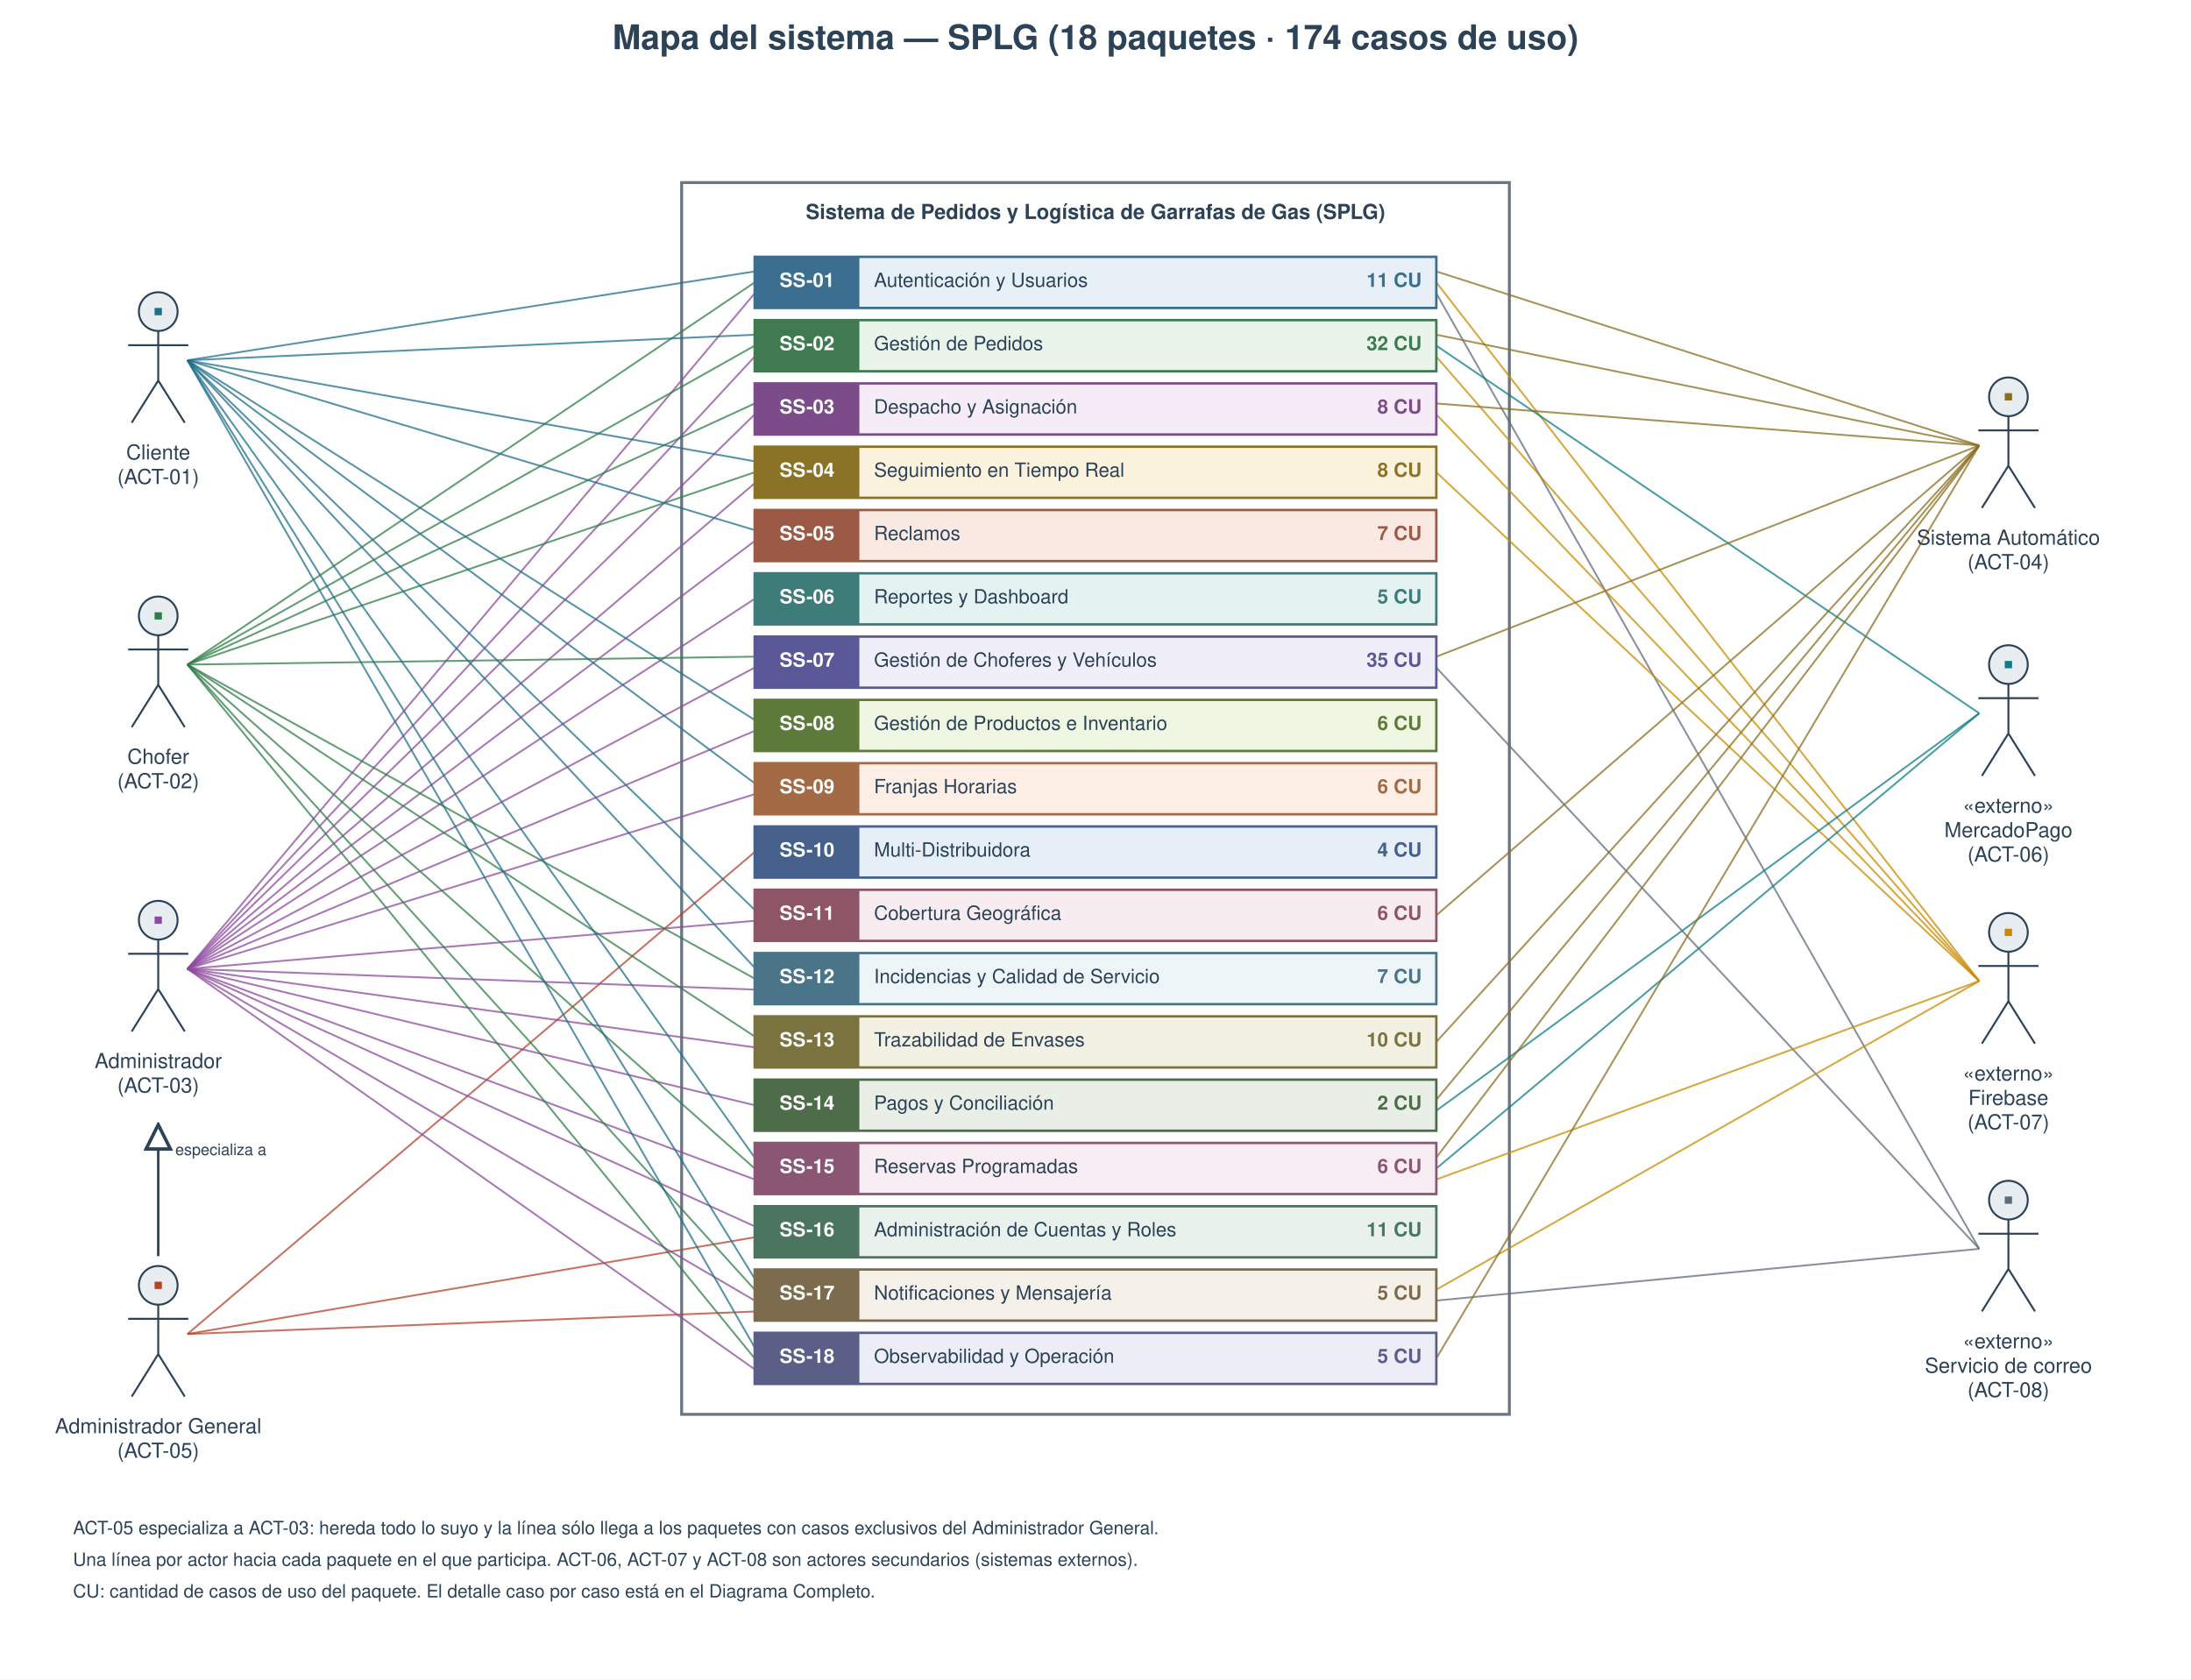
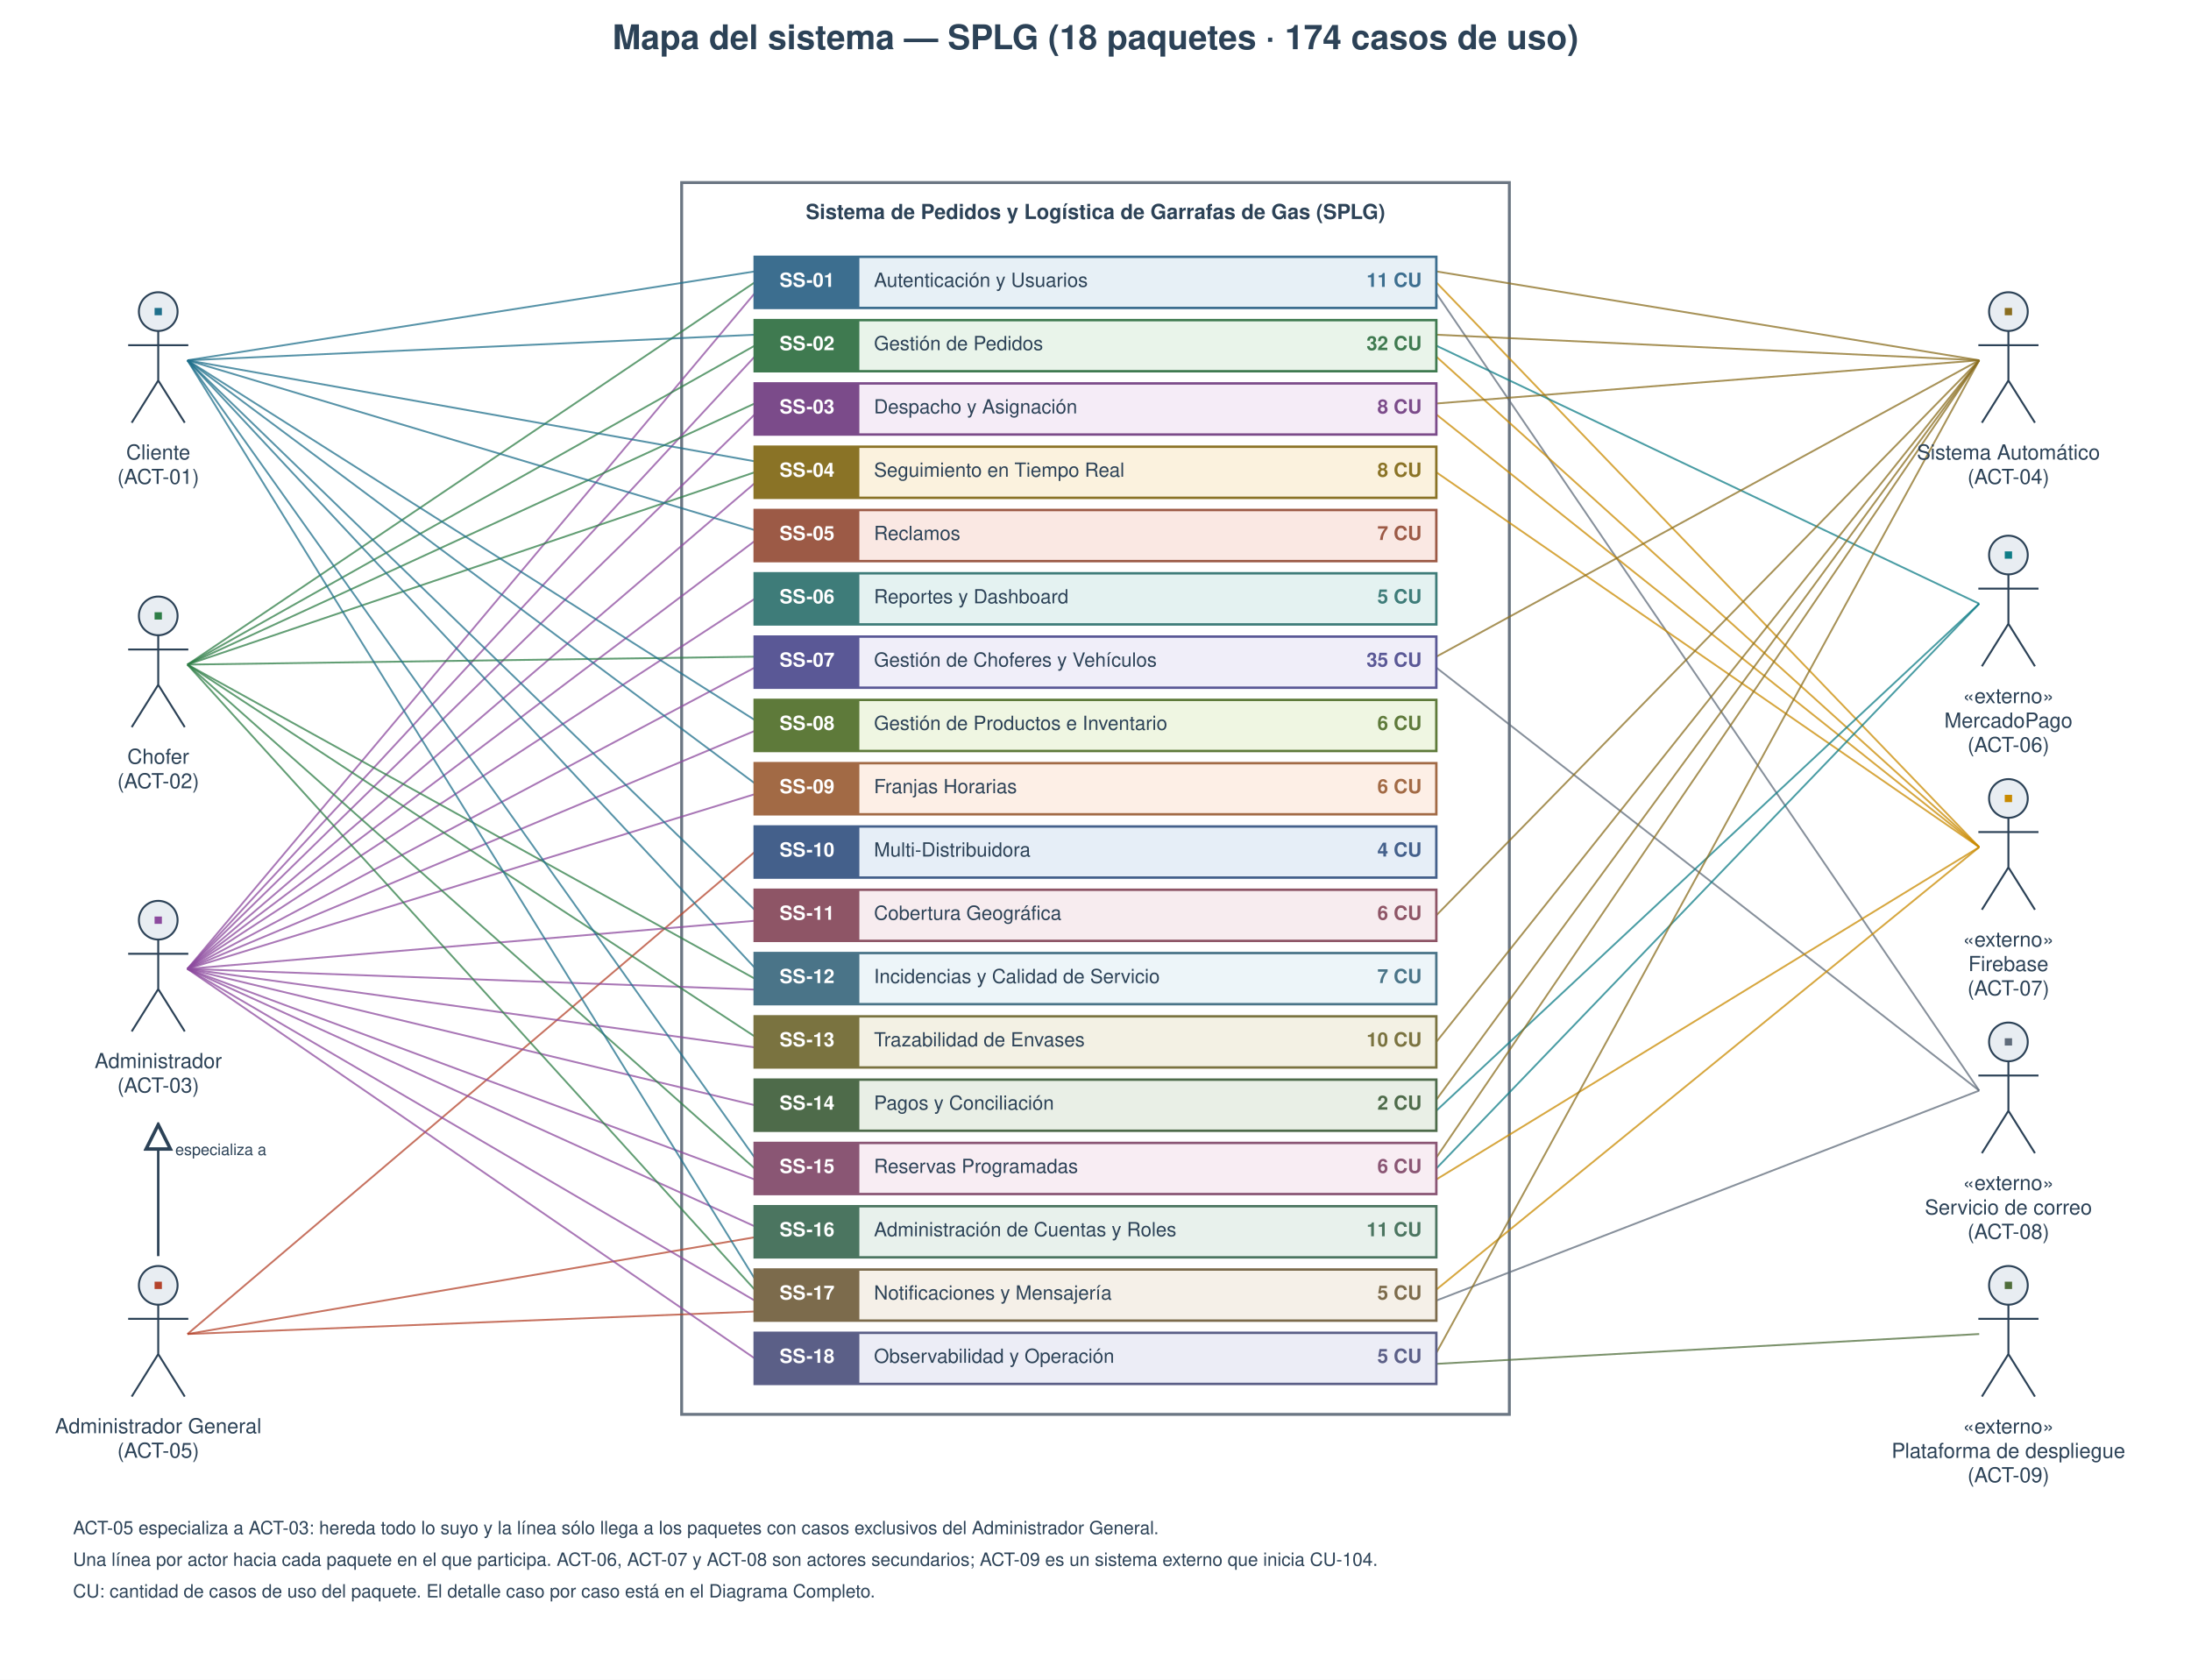
<svg xmlns="http://www.w3.org/2000/svg" width="1800" height="1380" viewBox="0 0 1800 1380" font-family="Helvetica, Arial, sans-serif">
  <defs>
    <marker id="abre" viewBox="0 0 10 10" refX="9" refY="5" markerWidth="9" markerHeight="9" orient="auto-start-reverse">
      <path d="M0 0 L10 5 L0 10" fill="none" stroke="#2C4257" stroke-width="1.4" />
    </marker>
    <marker id="hueco" viewBox="0 0 12 12" refX="11" refY="6" markerWidth="12" markerHeight="12" orient="auto">
      <path d="M1 1 L11 6 L1 11 Z" fill="#FFFFFF" stroke="#2C4257" stroke-width="1.4" />
    </marker>
  </defs>
  <rect width="100%" height="100%" fill="#FFFFFF" />
  <text x="900.0" y="34.0" font-size="28" text-anchor="middle" dominant-baseline="central" fill="#2C4257" font-weight="bold">Mapa del sistema — SPLG (18 paquetes · 174 casos de uso)</text>
  <rect class="limite" data-x="560" data-y="150" data-w="680" data-h="1012" x="560.0" y="150" width="680" height="1012" fill="#FFFFFF" stroke="#6B7683" stroke-width="2.4" />
  <text x="900.0" y="176.0" font-size="17" text-anchor="middle" dominant-baseline="central" fill="#2C4257" font-weight="bold">Sistema de Pedidos y Logística de Garrafas de Gas (SPLG)</text>
  <line class="asoc" data-act="01" data-pq="SS-01" x1="154.0" y1="296.0" x2="620.0" y2="223.0" stroke="#1F6F8B" stroke-width="1.5" opacity=".75" />
  <line class="asoc" data-act="02" data-pq="SS-01" x1="154.0" y1="546.0" x2="620.0" y2="232.0" stroke="#2E7D46" stroke-width="1.5" opacity=".75" />
  <line class="asoc" data-act="03" data-pq="SS-01" x1="154.0" y1="796.0" x2="620.0" y2="241.0" stroke="#8C4A9E" stroke-width="1.5" opacity=".75" />
  <line class="asoc" data-act="01" data-pq="SS-02" x1="154.0" y1="296.0" x2="620.0" y2="275.0" stroke="#1F6F8B" stroke-width="1.5" opacity=".75" />
  <line class="asoc" data-act="02" data-pq="SS-02" x1="154.0" y1="546.0" x2="620.0" y2="284.0" stroke="#2E7D46" stroke-width="1.5" opacity=".75" />
  <line class="asoc" data-act="03" data-pq="SS-02" x1="154.0" y1="796.0" x2="620.0" y2="293.0" stroke="#8C4A9E" stroke-width="1.5" opacity=".75" />
  <line class="asoc" data-act="02" data-pq="SS-03" x1="154.0" y1="546.0" x2="620.0" y2="331.5" stroke="#2E7D46" stroke-width="1.5" opacity=".75" />
  <line class="asoc" data-act="03" data-pq="SS-03" x1="154.0" y1="796.0" x2="620.0" y2="340.5" stroke="#8C4A9E" stroke-width="1.5" opacity=".75" />
  <line class="asoc" data-act="01" data-pq="SS-04" x1="154.0" y1="296.0" x2="620.0" y2="379.0" stroke="#1F6F8B" stroke-width="1.5" opacity=".75" />
  <line class="asoc" data-act="02" data-pq="SS-04" x1="154.0" y1="546.0" x2="620.0" y2="388.0" stroke="#2E7D46" stroke-width="1.5" opacity=".75" />
  <line class="asoc" data-act="03" data-pq="SS-04" x1="154.0" y1="796.0" x2="620.0" y2="397.0" stroke="#8C4A9E" stroke-width="1.5" opacity=".75" />
  <line class="asoc" data-act="01" data-pq="SS-05" x1="154.0" y1="296.0" x2="620.0" y2="435.5" stroke="#1F6F8B" stroke-width="1.5" opacity=".75" />
  <line class="asoc" data-act="03" data-pq="SS-05" x1="154.0" y1="796.0" x2="620.0" y2="444.5" stroke="#8C4A9E" stroke-width="1.5" opacity=".75" />
  <line class="asoc" data-act="03" data-pq="SS-06" x1="154.0" y1="796.0" x2="620.0" y2="492.0" stroke="#8C4A9E" stroke-width="1.5" opacity=".75" />
  <line class="asoc" data-act="02" data-pq="SS-07" x1="154.0" y1="546.0" x2="620.0" y2="539.5" stroke="#2E7D46" stroke-width="1.5" opacity=".75" />
  <line class="asoc" data-act="03" data-pq="SS-07" x1="154.0" y1="796.0" x2="620.0" y2="548.5" stroke="#8C4A9E" stroke-width="1.5" opacity=".75" />
  <line class="asoc" data-act="01" data-pq="SS-08" x1="154.0" y1="296.0" x2="620.0" y2="591.5" stroke="#1F6F8B" stroke-width="1.5" opacity=".75" />
  <line class="asoc" data-act="03" data-pq="SS-08" x1="154.0" y1="796.0" x2="620.0" y2="600.5" stroke="#8C4A9E" stroke-width="1.5" opacity=".75" />
  <line class="asoc" data-act="01" data-pq="SS-09" x1="154.0" y1="296.0" x2="620.0" y2="643.5" stroke="#1F6F8B" stroke-width="1.5" opacity=".75" />
  <line class="asoc" data-act="03" data-pq="SS-09" x1="154.0" y1="796.0" x2="620.0" y2="652.5" stroke="#8C4A9E" stroke-width="1.5" opacity=".75" />
  <line class="asoc" data-act="05" data-pq="SS-10" x1="154.0" y1="1096.0" x2="620.0" y2="700.0" stroke="#B4432B" stroke-width="1.5" opacity=".75" />
  <line class="asoc" data-act="01" data-pq="SS-11" x1="154.0" y1="296.0" x2="620.0" y2="747.5" stroke="#1F6F8B" stroke-width="1.5" opacity=".75" />
  <line class="asoc" data-act="03" data-pq="SS-11" x1="154.0" y1="796.0" x2="620.0" y2="756.5" stroke="#8C4A9E" stroke-width="1.5" opacity=".75" />
  <line class="asoc" data-act="01" data-pq="SS-12" x1="154.0" y1="296.0" x2="620.0" y2="795.0" stroke="#1F6F8B" stroke-width="1.5" opacity=".75" />
  <line class="asoc" data-act="02" data-pq="SS-12" x1="154.0" y1="546.0" x2="620.0" y2="804.0" stroke="#2E7D46" stroke-width="1.5" opacity=".75" />
  <line class="asoc" data-act="03" data-pq="SS-12" x1="154.0" y1="796.0" x2="620.0" y2="813.0" stroke="#8C4A9E" stroke-width="1.5" opacity=".75" />
  <line class="asoc" data-act="02" data-pq="SS-13" x1="154.0" y1="546.0" x2="620.0" y2="851.5" stroke="#2E7D46" stroke-width="1.5" opacity=".75" />
  <line class="asoc" data-act="03" data-pq="SS-13" x1="154.0" y1="796.0" x2="620.0" y2="860.5" stroke="#8C4A9E" stroke-width="1.5" opacity=".75" />
  <line class="asoc" data-act="03" data-pq="SS-14" x1="154.0" y1="796.0" x2="620.0" y2="908.0" stroke="#8C4A9E" stroke-width="1.5" opacity=".75" />
  <line class="asoc" data-act="01" data-pq="SS-15" x1="154.0" y1="296.0" x2="620.0" y2="951.0" stroke="#1F6F8B" stroke-width="1.5" opacity=".75" />
  <line class="asoc" data-act="02" data-pq="SS-15" x1="154.0" y1="546.0" x2="620.0" y2="960.0" stroke="#2E7D46" stroke-width="1.5" opacity=".75" />
  <line class="asoc" data-act="03" data-pq="SS-15" x1="154.0" y1="796.0" x2="620.0" y2="969.0" stroke="#8C4A9E" stroke-width="1.5" opacity=".75" />
  <line class="asoc" data-act="03" data-pq="SS-16" x1="154.0" y1="796.0" x2="620.0" y2="1007.5" stroke="#8C4A9E" stroke-width="1.5" opacity=".75" />
  <line class="asoc" data-act="05" data-pq="SS-16" x1="154.0" y1="1096.0" x2="620.0" y2="1016.5" stroke="#B4432B" stroke-width="1.5" opacity=".75" />
  <line class="asoc" data-act="01" data-pq="SS-17" x1="154.0" y1="296.0" x2="620.0" y2="1050.5" stroke="#1F6F8B" stroke-width="1.5" opacity=".75" />
  <line class="asoc" data-act="02" data-pq="SS-17" x1="154.0" y1="546.0" x2="620.0" y2="1059.5" stroke="#2E7D46" stroke-width="1.5" opacity=".75" />
  <line class="asoc" data-act="03" data-pq="SS-17" x1="154.0" y1="796.0" x2="620.0" y2="1068.5" stroke="#8C4A9E" stroke-width="1.5" opacity=".75" />
  <line class="asoc" data-act="05" data-pq="SS-17" x1="154.0" y1="1096.0" x2="620.0" y2="1077.5" stroke="#B4432B" stroke-width="1.5" opacity=".75" />
-   <line class="asoc" data-act="01" data-pq="SS-18" x1="154.0" y1="296.0" x2="620.0" y2="1107.0" stroke="#1F6F8B" stroke-width="1.5" opacity=".75" />
-   <line class="asoc" data-act="02" data-pq="SS-18" x1="154.0" y1="546.0" x2="620.0" y2="1116.0" stroke="#2E7D46" stroke-width="1.5" opacity=".75" />
-   <line class="asoc" data-act="03" data-pq="SS-18" x1="154.0" y1="796.0" x2="620.0" y2="1125.0" stroke="#8C4A9E" stroke-width="1.5" opacity=".75" />
-   <line class="asoc" data-act="04" data-pq="SS-01" x1="1626.0" y1="366.0" x2="1180.0" y2="223.0" stroke="#8A6D1F" stroke-width="1.5" opacity=".75" />
-   <line class="asoc" data-act="07" data-pq="SS-01" x1="1626.0" y1="806.0" x2="1180.0" y2="232.0" stroke="#C98A00" stroke-width="1.5" opacity=".75" />
-   <line class="asoc" data-act="08" data-pq="SS-01" x1="1626.0" y1="1026.0" x2="1180.0" y2="241.0" stroke="#5F6B7A" stroke-width="1.5" opacity=".75" />
-   <line class="asoc" data-act="04" data-pq="SS-02" x1="1626.0" y1="366.0" x2="1180.0" y2="275.0" stroke="#8A6D1F" stroke-width="1.5" opacity=".75" />
-   <line class="asoc" data-act="06" data-pq="SS-02" x1="1626.0" y1="586.0" x2="1180.0" y2="284.0" stroke="#0E7C86" stroke-width="1.5" opacity=".75" />
-   <line class="asoc" data-act="07" data-pq="SS-02" x1="1626.0" y1="806.0" x2="1180.0" y2="293.0" stroke="#C98A00" stroke-width="1.5" opacity=".75" />
-   <line class="asoc" data-act="04" data-pq="SS-03" x1="1626.0" y1="366.0" x2="1180.0" y2="331.5" stroke="#8A6D1F" stroke-width="1.5" opacity=".75" />
-   <line class="asoc" data-act="07" data-pq="SS-03" x1="1626.0" y1="806.0" x2="1180.0" y2="340.5" stroke="#C98A00" stroke-width="1.5" opacity=".75" />
-   <line class="asoc" data-act="07" data-pq="SS-04" x1="1626.0" y1="806.0" x2="1180.0" y2="388.0" stroke="#C98A00" stroke-width="1.5" opacity=".75" />
-   <line class="asoc" data-act="04" data-pq="SS-07" x1="1626.0" y1="366.0" x2="1180.0" y2="539.5" stroke="#8A6D1F" stroke-width="1.5" opacity=".75" />
-   <line class="asoc" data-act="08" data-pq="SS-07" x1="1626.0" y1="1026.0" x2="1180.0" y2="548.5" stroke="#5F6B7A" stroke-width="1.5" opacity=".75" />
-   <line class="asoc" data-act="04" data-pq="SS-11" x1="1626.0" y1="366.0" x2="1180.0" y2="752.0" stroke="#8A6D1F" stroke-width="1.5" opacity=".75" />
-   <line class="asoc" data-act="04" data-pq="SS-13" x1="1626.0" y1="366.0" x2="1180.0" y2="856.0" stroke="#8A6D1F" stroke-width="1.5" opacity=".75" />
-   <line class="asoc" data-act="04" data-pq="SS-14" x1="1626.0" y1="366.0" x2="1180.0" y2="903.5" stroke="#8A6D1F" stroke-width="1.5" opacity=".75" />
-   <line class="asoc" data-act="06" data-pq="SS-14" x1="1626.0" y1="586.0" x2="1180.0" y2="912.5" stroke="#0E7C86" stroke-width="1.5" opacity=".75" />
-   <line class="asoc" data-act="04" data-pq="SS-15" x1="1626.0" y1="366.0" x2="1180.0" y2="951.0" stroke="#8A6D1F" stroke-width="1.5" opacity=".75" />
-   <line class="asoc" data-act="06" data-pq="SS-15" x1="1626.0" y1="586.0" x2="1180.0" y2="960.0" stroke="#0E7C86" stroke-width="1.5" opacity=".75" />
-   <line class="asoc" data-act="07" data-pq="SS-15" x1="1626.0" y1="806.0" x2="1180.0" y2="969.0" stroke="#C98A00" stroke-width="1.5" opacity=".75" />
-   <line class="asoc" data-act="07" data-pq="SS-17" x1="1626.0" y1="806.0" x2="1180.0" y2="1059.5" stroke="#C98A00" stroke-width="1.5" opacity=".75" />
-   <line class="asoc" data-act="08" data-pq="SS-17" x1="1626.0" y1="1026.0" x2="1180.0" y2="1068.5" stroke="#5F6B7A" stroke-width="1.5" opacity=".75" />
-   <line class="asoc" data-act="04" data-pq="SS-18" x1="1626.0" y1="366.0" x2="1180.0" y2="1116.0" stroke="#8A6D1F" stroke-width="1.5" opacity=".75" />
+   <line class="asoc" data-act="03" data-pq="SS-18" x1="154.0" y1="796.0" x2="620.0" y2="1116.0" stroke="#8C4A9E" stroke-width="1.5" opacity=".75" />
+   <line class="asoc" data-act="04" data-pq="SS-01" x1="1626.0" y1="296.0" x2="1180.0" y2="223.0" stroke="#8A6D1F" stroke-width="1.5" opacity=".75" />
+   <line class="asoc" data-act="07" data-pq="SS-01" x1="1626.0" y1="696.0" x2="1180.0" y2="232.0" stroke="#C98A00" stroke-width="1.5" opacity=".75" />
+   <line class="asoc" data-act="08" data-pq="SS-01" x1="1626.0" y1="896.0" x2="1180.0" y2="241.0" stroke="#5F6B7A" stroke-width="1.5" opacity=".75" />
+   <line class="asoc" data-act="04" data-pq="SS-02" x1="1626.0" y1="296.0" x2="1180.0" y2="275.0" stroke="#8A6D1F" stroke-width="1.5" opacity=".75" />
+   <line class="asoc" data-act="06" data-pq="SS-02" x1="1626.0" y1="496.0" x2="1180.0" y2="284.0" stroke="#0E7C86" stroke-width="1.5" opacity=".75" />
+   <line class="asoc" data-act="07" data-pq="SS-02" x1="1626.0" y1="696.0" x2="1180.0" y2="293.0" stroke="#C98A00" stroke-width="1.5" opacity=".75" />
+   <line class="asoc" data-act="04" data-pq="SS-03" x1="1626.0" y1="296.0" x2="1180.0" y2="331.5" stroke="#8A6D1F" stroke-width="1.5" opacity=".75" />
+   <line class="asoc" data-act="07" data-pq="SS-03" x1="1626.0" y1="696.0" x2="1180.0" y2="340.5" stroke="#C98A00" stroke-width="1.5" opacity=".75" />
+   <line class="asoc" data-act="07" data-pq="SS-04" x1="1626.0" y1="696.0" x2="1180.0" y2="388.0" stroke="#C98A00" stroke-width="1.5" opacity=".75" />
+   <line class="asoc" data-act="04" data-pq="SS-07" x1="1626.0" y1="296.0" x2="1180.0" y2="539.5" stroke="#8A6D1F" stroke-width="1.5" opacity=".75" />
+   <line class="asoc" data-act="08" data-pq="SS-07" x1="1626.0" y1="896.0" x2="1180.0" y2="548.5" stroke="#5F6B7A" stroke-width="1.5" opacity=".75" />
+   <line class="asoc" data-act="04" data-pq="SS-11" x1="1626.0" y1="296.0" x2="1180.0" y2="752.0" stroke="#8A6D1F" stroke-width="1.5" opacity=".75" />
+   <line class="asoc" data-act="04" data-pq="SS-13" x1="1626.0" y1="296.0" x2="1180.0" y2="856.0" stroke="#8A6D1F" stroke-width="1.5" opacity=".75" />
+   <line class="asoc" data-act="04" data-pq="SS-14" x1="1626.0" y1="296.0" x2="1180.0" y2="903.5" stroke="#8A6D1F" stroke-width="1.5" opacity=".75" />
+   <line class="asoc" data-act="06" data-pq="SS-14" x1="1626.0" y1="496.0" x2="1180.0" y2="912.5" stroke="#0E7C86" stroke-width="1.5" opacity=".75" />
+   <line class="asoc" data-act="04" data-pq="SS-15" x1="1626.0" y1="296.0" x2="1180.0" y2="951.0" stroke="#8A6D1F" stroke-width="1.5" opacity=".75" />
+   <line class="asoc" data-act="06" data-pq="SS-15" x1="1626.0" y1="496.0" x2="1180.0" y2="960.0" stroke="#0E7C86" stroke-width="1.5" opacity=".75" />
+   <line class="asoc" data-act="07" data-pq="SS-15" x1="1626.0" y1="696.0" x2="1180.0" y2="969.0" stroke="#C98A00" stroke-width="1.5" opacity=".75" />
+   <line class="asoc" data-act="07" data-pq="SS-17" x1="1626.0" y1="696.0" x2="1180.0" y2="1059.5" stroke="#C98A00" stroke-width="1.5" opacity=".75" />
+   <line class="asoc" data-act="08" data-pq="SS-17" x1="1626.0" y1="896.0" x2="1180.0" y2="1068.5" stroke="#5F6B7A" stroke-width="1.5" opacity=".75" />
+   <line class="asoc" data-act="04" data-pq="SS-18" x1="1626.0" y1="296.0" x2="1180.0" y2="1111.5" stroke="#8A6D1F" stroke-width="1.5" opacity=".75" />
+   <line class="asoc" data-act="09" data-pq="SS-18" x1="1626.0" y1="1096.0" x2="1180.0" y2="1120.5" stroke="#4F6D3A" stroke-width="1.5" opacity=".75" />
  <g class="paquete" data-pq="SS-01" data-n="11">
    <rect x="620.0" y="211" width="560" height="42" fill="#E7F0F6" stroke="#3C6E8F" stroke-width="2" />
    <rect x="620.0" y="211" width="86" height="42" fill="#3C6E8F" />
    <text x="663.0" y="232.0" font-size="16" text-anchor="middle" dominant-baseline="central" fill="#FFFFFF" font-weight="bold">SS-01</text>
    <text x="718.0" y="232.0" font-size="16" text-anchor="start" dominant-baseline="central" fill="#2C4257">Autenticación y Usuarios</text>
    <text x="1168.0" y="232.0" font-size="16" text-anchor="end" dominant-baseline="central" fill="#3C6E8F" font-weight="bold">11 CU</text>
  </g>
  <g class="paquete" data-pq="SS-02" data-n="32">
    <rect x="620.0" y="263" width="560" height="42" fill="#E9F4EA" stroke="#3F7A50" stroke-width="2" />
    <rect x="620.0" y="263" width="86" height="42" fill="#3F7A50" />
    <text x="663.0" y="284.0" font-size="16" text-anchor="middle" dominant-baseline="central" fill="#FFFFFF" font-weight="bold">SS-02</text>
    <text x="718.0" y="284.0" font-size="16" text-anchor="start" dominant-baseline="central" fill="#2C4257">Gestión de Pedidos</text>
    <text x="1168.0" y="284.0" font-size="16" text-anchor="end" dominant-baseline="central" fill="#3F7A50" font-weight="bold">32 CU</text>
  </g>
  <g class="paquete" data-pq="SS-03" data-n="8">
    <rect x="620.0" y="315" width="560" height="42" fill="#F5ECF7" stroke="#7B4B8A" stroke-width="2" />
    <rect x="620.0" y="315" width="86" height="42" fill="#7B4B8A" />
    <text x="663.0" y="336.0" font-size="16" text-anchor="middle" dominant-baseline="central" fill="#FFFFFF" font-weight="bold">SS-03</text>
    <text x="718.0" y="336.0" font-size="16" text-anchor="start" dominant-baseline="central" fill="#2C4257">Despacho y Asignación</text>
    <text x="1168.0" y="336.0" font-size="16" text-anchor="end" dominant-baseline="central" fill="#7B4B8A" font-weight="bold">8 CU</text>
  </g>
  <g class="paquete" data-pq="SS-04" data-n="8">
    <rect x="620.0" y="367" width="560" height="42" fill="#FBF2DE" stroke="#8A7326" stroke-width="2" />
    <rect x="620.0" y="367" width="86" height="42" fill="#8A7326" />
    <text x="663.0" y="388.0" font-size="16" text-anchor="middle" dominant-baseline="central" fill="#FFFFFF" font-weight="bold">SS-04</text>
    <text x="718.0" y="388.0" font-size="16" text-anchor="start" dominant-baseline="central" fill="#2C4257">Seguimiento en Tiempo Real</text>
    <text x="1168.0" y="388.0" font-size="16" text-anchor="end" dominant-baseline="central" fill="#8A7326" font-weight="bold">8 CU</text>
  </g>
  <g class="paquete" data-pq="SS-05" data-n="7">
    <rect x="620.0" y="419" width="560" height="42" fill="#FAE8E3" stroke="#9C5A46" stroke-width="2" />
    <rect x="620.0" y="419" width="86" height="42" fill="#9C5A46" />
    <text x="663.0" y="440.0" font-size="16" text-anchor="middle" dominant-baseline="central" fill="#FFFFFF" font-weight="bold">SS-05</text>
    <text x="718.0" y="440.0" font-size="16" text-anchor="start" dominant-baseline="central" fill="#2C4257">Reclamos</text>
    <text x="1168.0" y="440.0" font-size="16" text-anchor="end" dominant-baseline="central" fill="#9C5A46" font-weight="bold">7 CU</text>
  </g>
  <g class="paquete" data-pq="SS-06" data-n="5">
    <rect x="620.0" y="471" width="560" height="42" fill="#E4F2F1" stroke="#3E7C79" stroke-width="2" />
    <rect x="620.0" y="471" width="86" height="42" fill="#3E7C79" />
    <text x="663.0" y="492.0" font-size="16" text-anchor="middle" dominant-baseline="central" fill="#FFFFFF" font-weight="bold">SS-06</text>
    <text x="718.0" y="492.0" font-size="16" text-anchor="start" dominant-baseline="central" fill="#2C4257">Reportes y Dashboard</text>
    <text x="1168.0" y="492.0" font-size="16" text-anchor="end" dominant-baseline="central" fill="#3E7C79" font-weight="bold">5 CU</text>
  </g>
  <g class="paquete" data-pq="SS-07" data-n="35">
    <rect x="620.0" y="523" width="560" height="42" fill="#F0EEF9" stroke="#5A5896" stroke-width="2" />
    <rect x="620.0" y="523" width="86" height="42" fill="#5A5896" />
    <text x="663.0" y="544.0" font-size="16" text-anchor="middle" dominant-baseline="central" fill="#FFFFFF" font-weight="bold">SS-07</text>
    <text x="718.0" y="544.0" font-size="16" text-anchor="start" dominant-baseline="central" fill="#2C4257">Gestión de Choferes y Vehículos</text>
    <text x="1168.0" y="544.0" font-size="16" text-anchor="end" dominant-baseline="central" fill="#5A5896" font-weight="bold">35 CU</text>
  </g>
  <g class="paquete" data-pq="SS-08" data-n="6">
    <rect x="620.0" y="575" width="560" height="42" fill="#EFF6E2" stroke="#5E7A3A" stroke-width="2" />
    <rect x="620.0" y="575" width="86" height="42" fill="#5E7A3A" />
    <text x="663.0" y="596.0" font-size="16" text-anchor="middle" dominant-baseline="central" fill="#FFFFFF" font-weight="bold">SS-08</text>
    <text x="718.0" y="596.0" font-size="16" text-anchor="start" dominant-baseline="central" fill="#2C4257">Gestión de Productos e Inventario</text>
    <text x="1168.0" y="596.0" font-size="16" text-anchor="end" dominant-baseline="central" fill="#5E7A3A" font-weight="bold">6 CU</text>
  </g>
  <g class="paquete" data-pq="SS-09" data-n="6">
    <rect x="620.0" y="627" width="560" height="42" fill="#FDEFE6" stroke="#A26A45" stroke-width="2" />
    <rect x="620.0" y="627" width="86" height="42" fill="#A26A45" />
    <text x="663.0" y="648.0" font-size="16" text-anchor="middle" dominant-baseline="central" fill="#FFFFFF" font-weight="bold">SS-09</text>
    <text x="718.0" y="648.0" font-size="16" text-anchor="start" dominant-baseline="central" fill="#2C4257">Franjas Horarias</text>
    <text x="1168.0" y="648.0" font-size="16" text-anchor="end" dominant-baseline="central" fill="#A26A45" font-weight="bold">6 CU</text>
  </g>
  <g class="paquete" data-pq="SS-10" data-n="4">
    <rect x="620.0" y="679" width="560" height="42" fill="#E6EEF7" stroke="#44608B" stroke-width="2" />
    <rect x="620.0" y="679" width="86" height="42" fill="#44608B" />
    <text x="663.0" y="700.0" font-size="16" text-anchor="middle" dominant-baseline="central" fill="#FFFFFF" font-weight="bold">SS-10</text>
    <text x="718.0" y="700.0" font-size="16" text-anchor="start" dominant-baseline="central" fill="#2C4257">Multi-Distribuidora</text>
    <text x="1168.0" y="700.0" font-size="16" text-anchor="end" dominant-baseline="central" fill="#44608B" font-weight="bold">4 CU</text>
  </g>
  <g class="paquete" data-pq="SS-11" data-n="6">
    <rect x="620.0" y="731" width="560" height="42" fill="#F7ECEF" stroke="#8E5566" stroke-width="2" />
    <rect x="620.0" y="731" width="86" height="42" fill="#8E5566" />
    <text x="663.0" y="752.0" font-size="16" text-anchor="middle" dominant-baseline="central" fill="#FFFFFF" font-weight="bold">SS-11</text>
    <text x="718.0" y="752.0" font-size="16" text-anchor="start" dominant-baseline="central" fill="#2C4257">Cobertura Geográfica</text>
    <text x="1168.0" y="752.0" font-size="16" text-anchor="end" dominant-baseline="central" fill="#8E5566" font-weight="bold">6 CU</text>
  </g>
  <g class="paquete" data-pq="SS-12" data-n="7">
    <rect x="620.0" y="783" width="560" height="42" fill="#EDF5F9" stroke="#4A7488" stroke-width="2" />
    <rect x="620.0" y="783" width="86" height="42" fill="#4A7488" />
    <text x="663.0" y="804.0" font-size="16" text-anchor="middle" dominant-baseline="central" fill="#FFFFFF" font-weight="bold">SS-12</text>
    <text x="718.0" y="804.0" font-size="16" text-anchor="start" dominant-baseline="central" fill="#2C4257">Incidencias y Calidad de Servicio</text>
    <text x="1168.0" y="804.0" font-size="16" text-anchor="end" dominant-baseline="central" fill="#4A7488" font-weight="bold">7 CU</text>
  </g>
  <g class="paquete" data-pq="SS-13" data-n="10">
    <rect x="620.0" y="835" width="560" height="42" fill="#F3F1E4" stroke="#7A7340" stroke-width="2" />
    <rect x="620.0" y="835" width="86" height="42" fill="#7A7340" />
    <text x="663.0" y="856.0" font-size="16" text-anchor="middle" dominant-baseline="central" fill="#FFFFFF" font-weight="bold">SS-13</text>
    <text x="718.0" y="856.0" font-size="16" text-anchor="start" dominant-baseline="central" fill="#2C4257">Trazabilidad de Envases</text>
    <text x="1168.0" y="856.0" font-size="16" text-anchor="end" dominant-baseline="central" fill="#7A7340" font-weight="bold">10 CU</text>
  </g>
  <g class="paquete" data-pq="SS-14" data-n="2">
    <rect x="620.0" y="887" width="560" height="42" fill="#E9EFE6" stroke="#4E6B4A" stroke-width="2" />
    <rect x="620.0" y="887" width="86" height="42" fill="#4E6B4A" />
    <text x="663.0" y="908.0" font-size="16" text-anchor="middle" dominant-baseline="central" fill="#FFFFFF" font-weight="bold">SS-14</text>
    <text x="718.0" y="908.0" font-size="16" text-anchor="start" dominant-baseline="central" fill="#2C4257">Pagos y Conciliación</text>
    <text x="1168.0" y="908.0" font-size="16" text-anchor="end" dominant-baseline="central" fill="#4E6B4A" font-weight="bold">2 CU</text>
  </g>
  <g class="paquete" data-pq="SS-15" data-n="6">
    <rect x="620.0" y="939" width="560" height="42" fill="#F8EDF3" stroke="#8A5674" stroke-width="2" />
    <rect x="620.0" y="939" width="86" height="42" fill="#8A5674" />
    <text x="663.0" y="960.0" font-size="16" text-anchor="middle" dominant-baseline="central" fill="#FFFFFF" font-weight="bold">SS-15</text>
    <text x="718.0" y="960.0" font-size="16" text-anchor="start" dominant-baseline="central" fill="#2C4257">Reservas Programadas</text>
    <text x="1168.0" y="960.0" font-size="16" text-anchor="end" dominant-baseline="central" fill="#8A5674" font-weight="bold">6 CU</text>
  </g>
  <g class="paquete" data-pq="SS-16" data-n="11">
    <rect x="620.0" y="991" width="560" height="42" fill="#E8F1EC" stroke="#4B7560" stroke-width="2" />
    <rect x="620.0" y="991" width="86" height="42" fill="#4B7560" />
    <text x="663.0" y="1012.0" font-size="16" text-anchor="middle" dominant-baseline="central" fill="#FFFFFF" font-weight="bold">SS-16</text>
    <text x="718.0" y="1012.0" font-size="16" text-anchor="start" dominant-baseline="central" fill="#2C4257">Administración de Cuentas y Roles</text>
    <text x="1168.0" y="1012.0" font-size="16" text-anchor="end" dominant-baseline="central" fill="#4B7560" font-weight="bold">11 CU</text>
  </g>
  <g class="paquete" data-pq="SS-17" data-n="5">
    <rect x="620.0" y="1043" width="560" height="42" fill="#F5F0E8" stroke="#7C6B4C" stroke-width="2" />
    <rect x="620.0" y="1043" width="86" height="42" fill="#7C6B4C" />
    <text x="663.0" y="1064.0" font-size="16" text-anchor="middle" dominant-baseline="central" fill="#FFFFFF" font-weight="bold">SS-17</text>
    <text x="718.0" y="1064.0" font-size="16" text-anchor="start" dominant-baseline="central" fill="#2C4257">Notificaciones y Mensajería</text>
    <text x="1168.0" y="1064.0" font-size="16" text-anchor="end" dominant-baseline="central" fill="#7C6B4C" font-weight="bold">5 CU</text>
  </g>
  <g class="paquete" data-pq="SS-18" data-n="5">
    <rect x="620.0" y="1095" width="560" height="42" fill="#ECEDF6" stroke="#5B5F87" stroke-width="2" />
    <rect x="620.0" y="1095" width="86" height="42" fill="#5B5F87" />
    <text x="663.0" y="1116.0" font-size="16" text-anchor="middle" dominant-baseline="central" fill="#FFFFFF" font-weight="bold">SS-18</text>
    <text x="718.0" y="1116.0" font-size="16" text-anchor="start" dominant-baseline="central" fill="#2C4257">Observabilidad y Operación</text>
    <text x="1168.0" y="1116.0" font-size="16" text-anchor="end" dominant-baseline="central" fill="#5B5F87" font-weight="bold">5 CU</text>
  </g>
  <g class="actor" data-act="01" data-x="130" data-y="256">
    <circle cx="130.0" cy="256.0" r="15.9" fill="#E8EDF2" stroke="#2C4257" stroke-width="1.6" />
    <path d="M130.0 271.9 V312.6 M105.3 283.6 H154.7 M130.0 312.6 L108.2 347.3 M130.0 312.6 L151.8 347.3" stroke="#2C4257" stroke-width="1.6" fill="none" />
    <text x="130.0" y="373.6" font-size="17" text-anchor="middle" dominant-baseline="central" fill="#2C4257">Cliente</text>
    <text x="130.0" y="393.7" font-size="17" text-anchor="middle" dominant-baseline="central" fill="#2C4257">(ACT-01)</text>
    <rect x="127.0" y="253.0" width="6" height="6" fill="#1F6F8B" stroke="none" />
  </g>
  <g class="actor" data-act="02" data-x="130" data-y="506">
    <circle cx="130.0" cy="506.0" r="15.9" fill="#E8EDF2" stroke="#2C4257" stroke-width="1.6" />
    <path d="M130.0 522.0 V562.6 M105.3 533.6 H154.7 M130.0 562.6 L108.2 597.4 M130.0 562.6 L151.8 597.4" stroke="#2C4257" stroke-width="1.6" fill="none" />
    <text x="130.0" y="623.6" font-size="17" text-anchor="middle" dominant-baseline="central" fill="#2C4257">Chofer</text>
    <text x="130.0" y="643.7" font-size="17" text-anchor="middle" dominant-baseline="central" fill="#2C4257">(ACT-02)</text>
    <rect x="127.0" y="503.0" width="6" height="6" fill="#2E7D46" stroke="none" />
  </g>
  <g class="actor" data-act="03" data-x="130" data-y="756">
    <circle cx="130.0" cy="756.0" r="15.9" fill="#E8EDF2" stroke="#2C4257" stroke-width="1.6" />
    <path d="M130.0 772.0 V812.6 M105.3 783.6 H154.7 M130.0 812.6 L108.2 847.4 M130.0 812.6 L151.8 847.4" stroke="#2C4257" stroke-width="1.6" fill="none" />
    <text x="130.0" y="873.6" font-size="17" text-anchor="middle" dominant-baseline="central" fill="#2C4257">Administrador</text>
    <text x="130.0" y="893.7" font-size="17" text-anchor="middle" dominant-baseline="central" fill="#2C4257">(ACT-03)</text>
    <rect x="127.0" y="753.0" width="6" height="6" fill="#8C4A9E" stroke="none" />
  </g>
  <g class="actor" data-act="05" data-x="130" data-y="1056">
    <circle cx="130.0" cy="1056.0" r="15.9" fill="#E8EDF2" stroke="#2C4257" stroke-width="1.6" />
    <path d="M130.0 1072.0 V1112.5 M105.3 1083.5 H154.7 M130.0 1112.5 L108.2 1147.4 M130.0 1112.5 L151.8 1147.4" stroke="#2C4257" stroke-width="1.6" fill="none" />
    <text x="130.0" y="1173.6" font-size="17" text-anchor="middle" dominant-baseline="central" fill="#2C4257">Administrador General</text>
    <text x="130.0" y="1193.7" font-size="17" text-anchor="middle" dominant-baseline="central" fill="#2C4257">(ACT-05)</text>
    <rect x="127.0" y="1053.0" width="6" height="6" fill="#B4432B" stroke="none" />
  </g>
-   <g class="actor" data-act="04" data-x="1650" data-y="326">
-     <circle cx="1650.0" cy="326.0" r="15.9" fill="#E8EDF2" stroke="#2C4257" stroke-width="1.6" />
-     <path d="M1650.0 341.9 V382.6 M1625.3 353.6 H1674.7 M1650.0 382.6 L1628.2 417.3 M1650.0 382.6 L1671.8 417.3" stroke="#2C4257" stroke-width="1.6" fill="none" />
-     <text x="1650.0" y="443.6" font-size="17" text-anchor="middle" dominant-baseline="central" fill="#2C4257">Sistema Automático</text>
-     <text x="1650.0" y="463.7" font-size="17" text-anchor="middle" dominant-baseline="central" fill="#2C4257">(ACT-04)</text>
-     <rect x="1647.0" y="323.0" width="6" height="6" fill="#8A6D1F" stroke="none" />
-   </g>
-   <g class="actor" data-act="06" data-x="1650" data-y="546">
-     <circle cx="1650.0" cy="546.0" r="15.9" fill="#E8EDF2" stroke="#2C4257" stroke-width="1.6" />
-     <path d="M1650.0 562.0 V602.6 M1625.3 573.6 H1674.7 M1650.0 602.6 L1628.2 637.4 M1650.0 602.6 L1671.8 637.4" stroke="#2C4257" stroke-width="1.6" fill="none" />
-     <text x="1650.0" y="663.8" font-size="17" text-anchor="middle" dominant-baseline="central" fill="#2C4257">«externo»</text>
-     <text x="1650.0" y="683.9" font-size="17" text-anchor="middle" dominant-baseline="central" fill="#2C4257">MercadoPago</text>
-     <text x="1650.0" y="703.9" font-size="17" text-anchor="middle" dominant-baseline="central" fill="#2C4257">(ACT-06)</text>
-     <rect x="1647.0" y="543.0" width="6" height="6" fill="#0E7C86" stroke="none" />
-   </g>
-   <g class="actor" data-act="07" data-x="1650" data-y="766">
-     <circle cx="1650.0" cy="766.0" r="15.9" fill="#E8EDF2" stroke="#2C4257" stroke-width="1.6" />
-     <path d="M1650.0 782.0 V822.6 M1625.3 793.6 H1674.7 M1650.0 822.6 L1628.2 857.4 M1650.0 822.6 L1671.8 857.4" stroke="#2C4257" stroke-width="1.6" fill="none" />
-     <text x="1650.0" y="883.8" font-size="17" text-anchor="middle" dominant-baseline="central" fill="#2C4257">«externo»</text>
-     <text x="1650.0" y="903.9" font-size="17" text-anchor="middle" dominant-baseline="central" fill="#2C4257">Firebase</text>
-     <text x="1650.0" y="923.9" font-size="17" text-anchor="middle" dominant-baseline="central" fill="#2C4257">(ACT-07)</text>
-     <rect x="1647.0" y="763.0" width="6" height="6" fill="#C98A00" stroke="none" />
-   </g>
-   <g class="actor" data-act="08" data-x="1650" data-y="986">
-     <circle cx="1650.0" cy="986.0" r="15.9" fill="#E8EDF2" stroke="#2C4257" stroke-width="1.6" />
-     <path d="M1650.0 1002.0 V1042.5 M1625.3 1013.6 H1674.7 M1650.0 1042.5 L1628.2 1077.4 M1650.0 1042.5 L1671.8 1077.4" stroke="#2C4257" stroke-width="1.6" fill="none" />
-     <text x="1650.0" y="1103.8" font-size="17" text-anchor="middle" dominant-baseline="central" fill="#2C4257">«externo»</text>
-     <text x="1650.0" y="1123.9" font-size="17" text-anchor="middle" dominant-baseline="central" fill="#2C4257">Servicio de correo</text>
-     <text x="1650.0" y="1143.9" font-size="17" text-anchor="middle" dominant-baseline="central" fill="#2C4257">(ACT-08)</text>
-     <rect x="1647.0" y="983.0" width="6" height="6" fill="#5F6B7A" stroke="none" />
+   <g class="actor" data-act="04" data-x="1650" data-y="256">
+     <circle cx="1650.0" cy="256.0" r="15.9" fill="#E8EDF2" stroke="#2C4257" stroke-width="1.6" />
+     <path d="M1650.0 271.9 V312.6 M1625.3 283.6 H1674.7 M1650.0 312.6 L1628.2 347.3 M1650.0 312.6 L1671.8 347.3" stroke="#2C4257" stroke-width="1.6" fill="none" />
+     <text x="1650.0" y="373.6" font-size="17" text-anchor="middle" dominant-baseline="central" fill="#2C4257">Sistema Automático</text>
+     <text x="1650.0" y="393.7" font-size="17" text-anchor="middle" dominant-baseline="central" fill="#2C4257">(ACT-04)</text>
+     <rect x="1647.0" y="253.0" width="6" height="6" fill="#8A6D1F" stroke="none" />
+   </g>
+   <g class="actor" data-act="06" data-x="1650" data-y="456">
+     <circle cx="1650.0" cy="456.0" r="15.9" fill="#E8EDF2" stroke="#2C4257" stroke-width="1.6" />
+     <path d="M1650.0 471.9 V512.5 M1625.3 483.6 H1674.7 M1650.0 512.5 L1628.2 547.4 M1650.0 512.5 L1671.8 547.4" stroke="#2C4257" stroke-width="1.6" fill="none" />
+     <text x="1650.0" y="573.8" font-size="17" text-anchor="middle" dominant-baseline="central" fill="#2C4257">«externo»</text>
+     <text x="1650.0" y="593.9" font-size="17" text-anchor="middle" dominant-baseline="central" fill="#2C4257">MercadoPago</text>
+     <text x="1650.0" y="613.9" font-size="17" text-anchor="middle" dominant-baseline="central" fill="#2C4257">(ACT-06)</text>
+     <rect x="1647.0" y="453.0" width="6" height="6" fill="#0E7C86" stroke="none" />
+   </g>
+   <g class="actor" data-act="07" data-x="1650" data-y="656">
+     <circle cx="1650.0" cy="656.0" r="15.9" fill="#E8EDF2" stroke="#2C4257" stroke-width="1.6" />
+     <path d="M1650.0 672.0 V712.6 M1625.3 683.6 H1674.7 M1650.0 712.6 L1628.2 747.4 M1650.0 712.6 L1671.8 747.4" stroke="#2C4257" stroke-width="1.6" fill="none" />
+     <text x="1650.0" y="773.8" font-size="17" text-anchor="middle" dominant-baseline="central" fill="#2C4257">«externo»</text>
+     <text x="1650.0" y="793.9" font-size="17" text-anchor="middle" dominant-baseline="central" fill="#2C4257">Firebase</text>
+     <text x="1650.0" y="813.9" font-size="17" text-anchor="middle" dominant-baseline="central" fill="#2C4257">(ACT-07)</text>
+     <rect x="1647.0" y="653.0" width="6" height="6" fill="#C98A00" stroke="none" />
+   </g>
+   <g class="actor" data-act="08" data-x="1650" data-y="856">
+     <circle cx="1650.0" cy="856.0" r="15.9" fill="#E8EDF2" stroke="#2C4257" stroke-width="1.6" />
+     <path d="M1650.0 872.0 V912.6 M1625.3 883.6 H1674.7 M1650.0 912.6 L1628.2 947.4 M1650.0 912.6 L1671.8 947.4" stroke="#2C4257" stroke-width="1.6" fill="none" />
+     <text x="1650.0" y="973.8" font-size="17" text-anchor="middle" dominant-baseline="central" fill="#2C4257">«externo»</text>
+     <text x="1650.0" y="993.9" font-size="17" text-anchor="middle" dominant-baseline="central" fill="#2C4257">Servicio de correo</text>
+     <text x="1650.0" y="1013.9" font-size="17" text-anchor="middle" dominant-baseline="central" fill="#2C4257">(ACT-08)</text>
+     <rect x="1647.0" y="853.0" width="6" height="6" fill="#5F6B7A" stroke="none" />
+   </g>
+   <g class="actor" data-act="09" data-x="1650" data-y="1056">
+     <circle cx="1650.0" cy="1056.0" r="15.9" fill="#E8EDF2" stroke="#2C4257" stroke-width="1.6" />
+     <path d="M1650.0 1072.0 V1112.5 M1625.3 1083.5 H1674.7 M1650.0 1112.5 L1628.2 1147.4 M1650.0 1112.5 L1671.8 1147.4" stroke="#2C4257" stroke-width="1.6" fill="none" />
+     <text x="1650.0" y="1173.8" font-size="17" text-anchor="middle" dominant-baseline="central" fill="#2C4257">«externo»</text>
+     <text x="1650.0" y="1193.9" font-size="17" text-anchor="middle" dominant-baseline="central" fill="#2C4257">Plataforma de despliegue</text>
+     <text x="1650.0" y="1213.9" font-size="17" text-anchor="middle" dominant-baseline="central" fill="#2C4257">(ACT-09)</text>
+     <rect x="1647.0" y="1053.0" width="6" height="6" fill="#4F6D3A" stroke="none" />
  </g>
  <path class="gen" data-esp="05" data-gen="03" d="M130.0 1032.0 V924.0" fill="none" stroke="#2C4257" stroke-width="2" marker-end="url(#hueco)" />
  <text x="144.0" y="946.0" font-size="13" text-anchor="start" dominant-baseline="central" fill="#2C4257">especializa a</text>
  <text x="60.0" y="1257.0" font-size="15" text-anchor="start" dominant-baseline="central" fill="#2C4257">ACT-05 especializa a ACT-03: hereda todo lo suyo y la línea sólo llega a los paquetes con casos exclusivos del Administrador General.</text>
-   <text x="60.0" y="1283.0" font-size="15" text-anchor="start" dominant-baseline="central" fill="#2C4257">Una línea por actor hacia cada paquete en el que participa. ACT-06, ACT-07 y ACT-08 son actores secundarios (sistemas externos).</text>
+   <text x="60.0" y="1283.0" font-size="15" text-anchor="start" dominant-baseline="central" fill="#2C4257">Una línea por actor hacia cada paquete en el que participa. ACT-06, ACT-07 y ACT-08 son actores secundarios; ACT-09 es un sistema externo que inicia CU-104.</text>
  <text x="60.0" y="1309.0" font-size="15" text-anchor="start" dominant-baseline="central" fill="#2C4257">CU: cantidad de casos de uso del paquete. El detalle caso por caso está en el Diagrama Completo.</text>
</svg>
